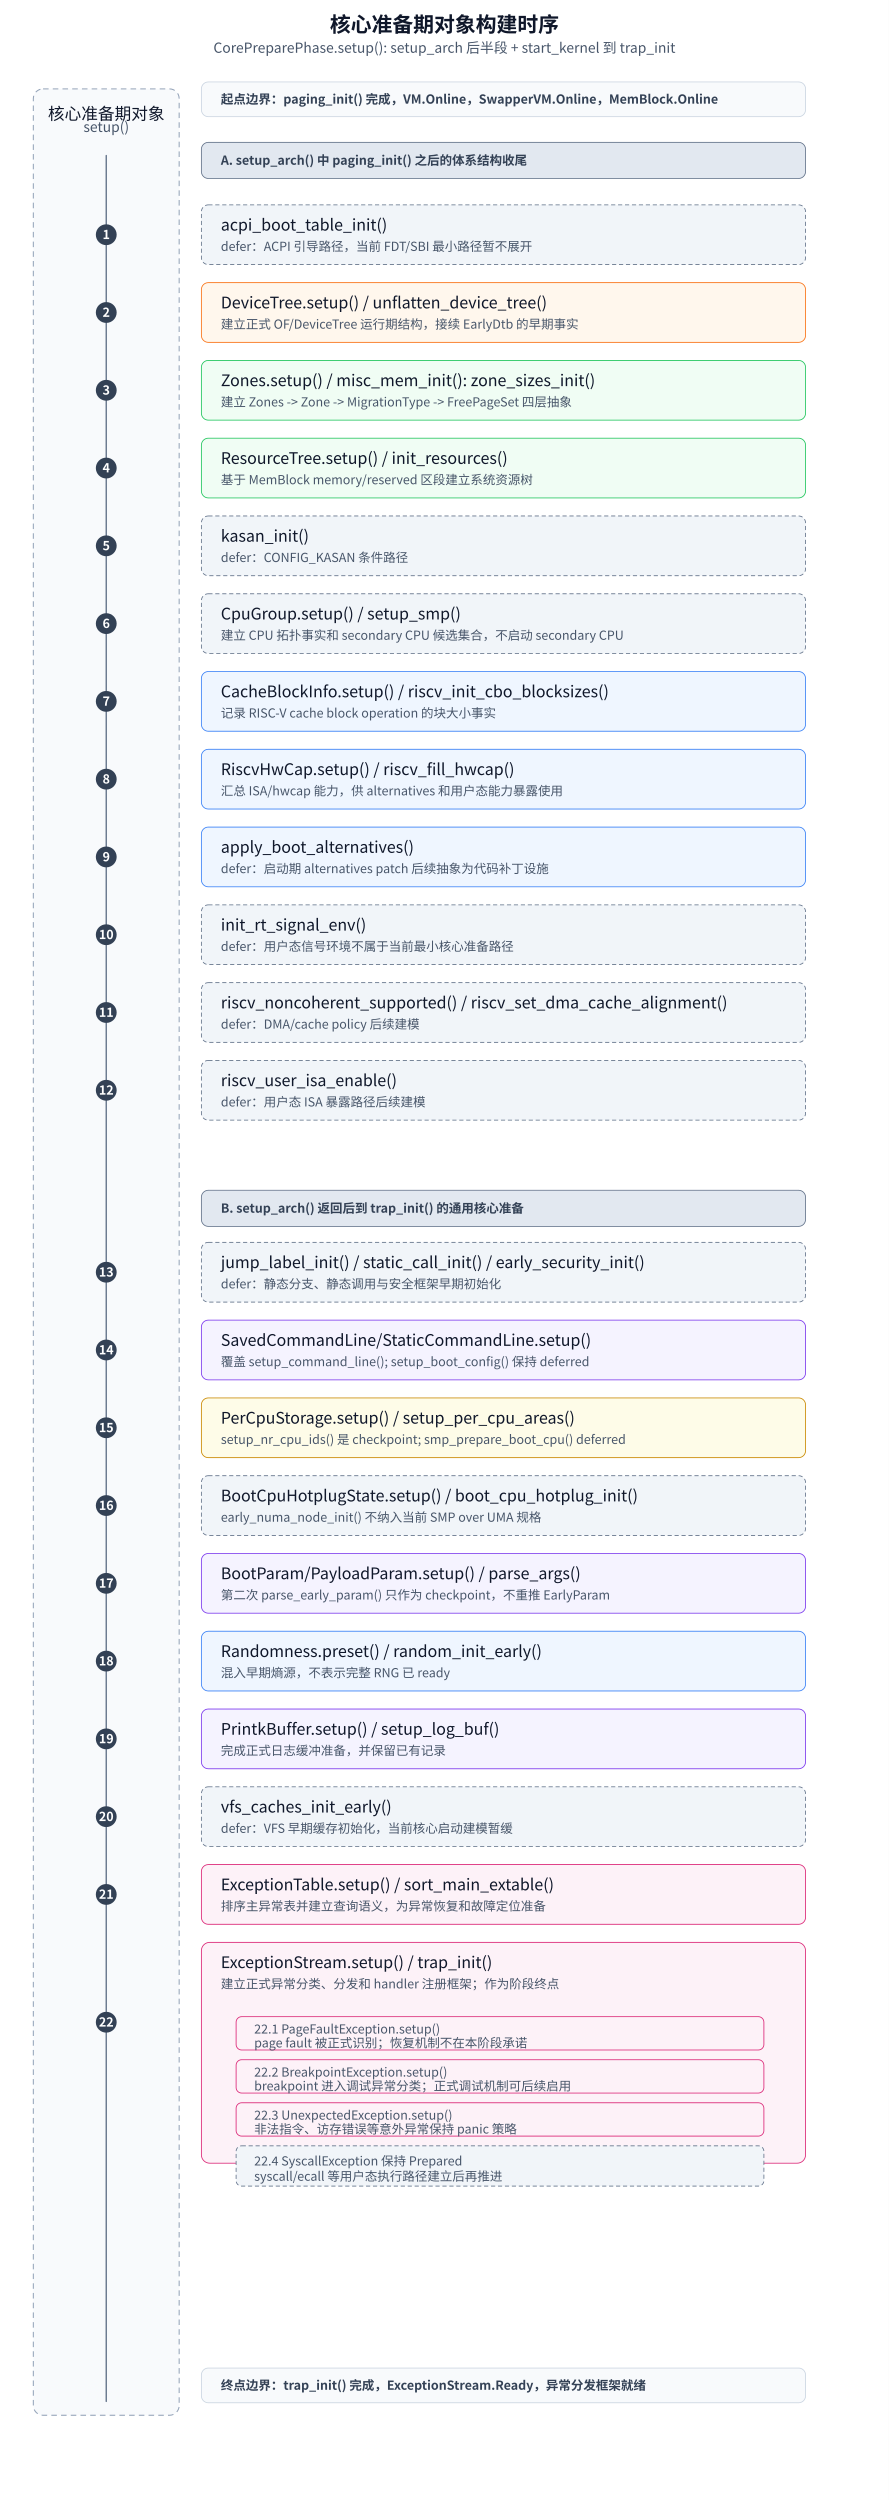
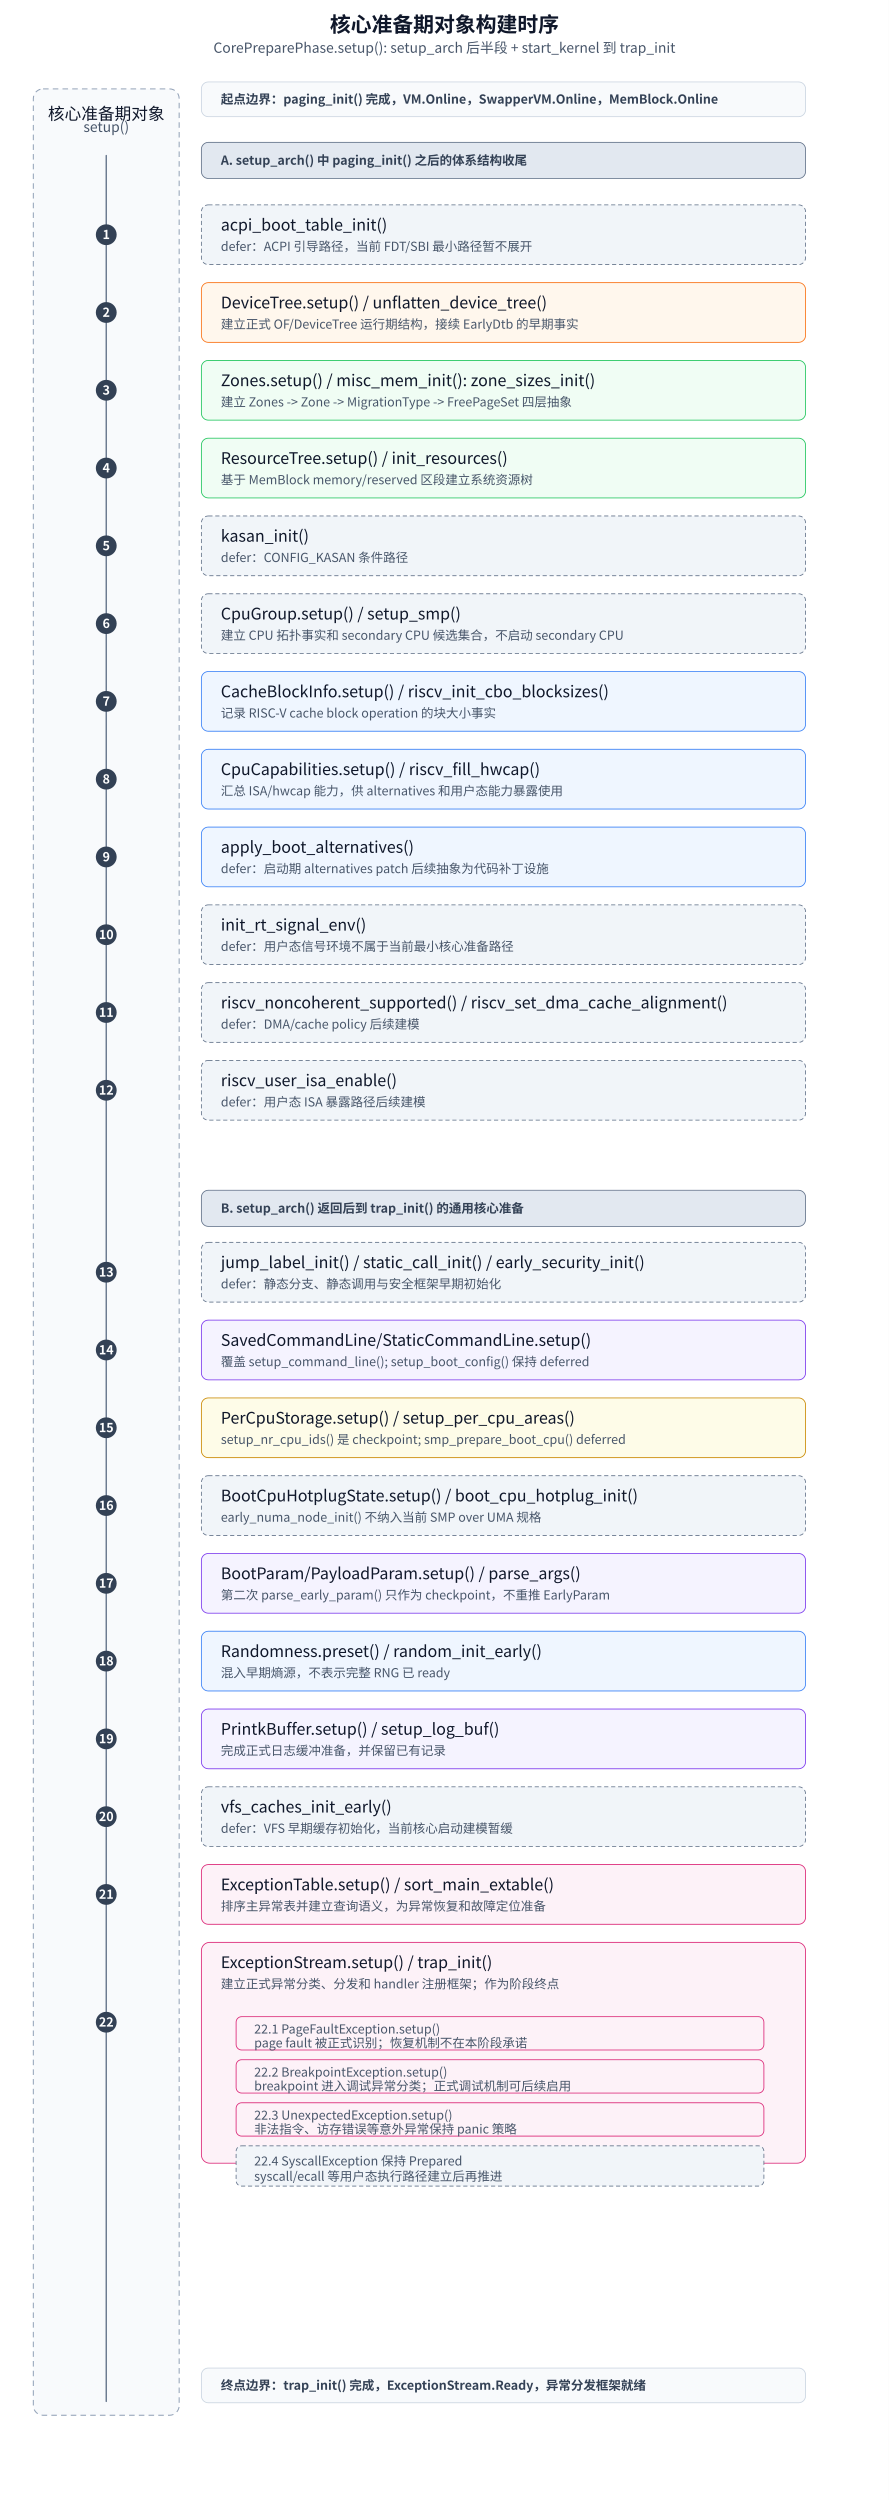
<svg xmlns="http://www.w3.org/2000/svg" width="1280" height="3600" viewBox="0 0 1280 3600" role="img" aria-labelledby="title desc">
  <defs>
    <style>
      text {
        font-family: "Microsoft YaHei", "Noto Sans CJK SC", "Source Han Sans SC", Arial, sans-serif;
        fill: #0f172a;
      }
      .title { font-size: 30px; font-weight: 600; }
      .subtitle { font-size: 20px; fill: #475569; }
      .lane { fill: #f8fafc; stroke: #94a3b8; stroke-width: 1.5; stroke-dasharray: 8 6; }
      .box { fill: #ffffff; stroke: #334155; stroke-width: 1.2; }
      .stage { fill: #f8fafc; stroke: #cbd5e1; stroke-width: 1.2; }
      .platform { fill: #fff7ed; stroke: #f97316; }
      .memory { fill: #f0fdf4; stroke: #22c55e; }
      .arch { fill: #eff6ff; stroke: #3b82f6; }
      .cpu { fill: #fefce8; stroke: #ca8a04; }
      .param { fill: #f5f3ff; stroke: #7c3aed; }
      .trap { fill: #fdf2f8; stroke: #db2777; }
      .defer { fill: #f1f5f9; stroke: #64748b; stroke-dasharray: 6 4; }
      .obj { font-size: 24px; font-weight: 500; dominant-baseline: middle; }
      .line1 { font-size: 23px; font-weight: 500; dominant-baseline: middle; }
      .line2 { font-size: 18px; fill: #475569; dominant-baseline: middle; }
      .boundary { font-size: 18px; font-weight: 600; fill: #334155; dominant-baseline: middle; }
      .num { font-size: 18px; font-weight: 600; fill: #ffffff; text-anchor: middle; dominant-baseline: middle; }
      .timeline { stroke: #64748b; stroke-width: 2; stroke-linecap: round; }
      .dot { fill: #334155; }
      .split { fill: #e2e8f0; stroke: #64748b; stroke-width: 1.2; }
    </style>
  </defs>
  <rect x="0" y="0" width="1280" height="3600" fill="#ffffff" />
  <text x="640" y="46" text-anchor="middle" class="title">核心准备期对象构建时序</text>
  <text x="640" y="76" text-anchor="middle" class="subtitle">CorePreparePhase.setup(): setup_arch 后半段 + start_kernel 到 trap_init</text>
  <rect x="48" y="128" width="210" height="3350" rx="14" class="lane" />
  <text x="153" y="164" text-anchor="middle" class="obj">核心准备期对象</text>
  <text x="153" y="190" text-anchor="middle" class="subtitle">setup()</text>
  <line x1="153" y1="224" x2="153" y2="3458" class="timeline" />
  <rect x="290" y="118" width="870" height="50" rx="10" class="stage" />
  <text x="318" y="143" class="boundary">起点边界：paging_init() 完成，VM.Online，SwapperVM.Online，MemBlock.Online</text>
  <rect x="290" y="205" width="870" height="52" rx="10" class="split" />
  <text x="318" y="231" class="boundary">A. setup_arch() 中 paging_init() 之后的体系结构收尾</text>
  <g transform="translate(0 90)">
    <circle cx="153" cy="248" r="15" class="dot" />
    <text x="153" y="248" class="num">1</text>
    <rect x="290" y="205" width="870" height="86" rx="10" class="box defer" />
    <text x="318" y="234" class="line1">acpi_boot_table_init()</text>
    <text x="318" y="265" class="line2">defer：ACPI 引导路径，当前 FDT/SBI 最小路径暂不展开</text>
  </g>
  <g transform="translate(0 202)">
    <circle cx="153" cy="248" r="15" class="dot" />
    <text x="153" y="248" class="num">2</text>
    <rect x="290" y="205" width="870" height="86" rx="10" class="box platform" />
    <text x="318" y="234" class="line1">DeviceTree.setup() / unflatten_device_tree()</text>
    <text x="318" y="265" class="line2">建立正式 OF/DeviceTree 运行期结构，接续 EarlyDtb 的早期事实</text>
  </g>
  <g transform="translate(0 314)">
    <circle cx="153" cy="248" r="15" class="dot" />
    <text x="153" y="248" class="num">3</text>
    <rect x="290" y="205" width="870" height="86" rx="10" class="box memory" />
    <text x="318" y="234" class="line1">Zones.setup() / misc_mem_init(): zone_sizes_init()</text>
    <text x="318" y="265" class="line2">建立 Zones -&gt; Zone -&gt; MigrationType -&gt; FreePageSet 四层抽象</text>
  </g>
  <g transform="translate(0 426)">
    <circle cx="153" cy="248" r="15" class="dot" />
    <text x="153" y="248" class="num">4</text>
    <rect x="290" y="205" width="870" height="86" rx="10" class="box memory" />
    <text x="318" y="234" class="line1">ResourceTree.setup() / init_resources()</text>
    <text x="318" y="265" class="line2">基于 MemBlock memory/reserved 区段建立系统资源树</text>
  </g>
  <g transform="translate(0 538)">
    <circle cx="153" cy="248" r="15" class="dot" />
    <text x="153" y="248" class="num">5</text>
    <rect x="290" y="205" width="870" height="86" rx="10" class="box defer" />
    <text x="318" y="234" class="line1">kasan_init()</text>
    <text x="318" y="265" class="line2">defer：CONFIG_KASAN 条件路径</text>
  </g>
  <g transform="translate(0 650)">
    <circle cx="153" cy="248" r="15" class="dot" />
    <text x="153" y="248" class="num">6</text>
    <rect x="290" y="205" width="870" height="86" rx="10" class="box defer" />
    <text x="318" y="234" class="line1">CpuGroup.setup() / setup_smp()</text>
    <text x="318" y="265" class="line2">建立 CPU 拓扑事实和 secondary CPU 候选集合，不启动 secondary CPU</text>
  </g>
  <g transform="translate(0 762)">
    <circle cx="153" cy="248" r="15" class="dot" />
    <text x="153" y="248" class="num">7</text>
    <rect x="290" y="205" width="870" height="86" rx="10" class="box arch" />
    <text x="318" y="234" class="line1">CacheBlockInfo.setup() / riscv_init_cbo_blocksizes()</text>
    <text x="318" y="265" class="line2">记录 RISC-V cache block operation 的块大小事实</text>
  </g>
  <g transform="translate(0 874)">
    <circle cx="153" cy="248" r="15" class="dot" />
    <text x="153" y="248" class="num">8</text>
    <rect x="290" y="205" width="870" height="86" rx="10" class="box arch" />
-     <text x="318" y="234" class="line1">RiscvHwCap.setup() / riscv_fill_hwcap()</text>
+     <text x="318" y="234" class="line1">CpuCapabilities.setup() / riscv_fill_hwcap()</text>
    <text x="318" y="265" class="line2">汇总 ISA/hwcap 能力，供 alternatives 和用户态能力暴露使用</text>
  </g>
  <g transform="translate(0 986)">
    <circle cx="153" cy="248" r="15" class="dot" />
    <text x="153" y="248" class="num">9</text>
    <rect x="290" y="205" width="870" height="86" rx="10" class="box arch" />
    <text x="318" y="234" class="line1">apply_boot_alternatives()</text>
    <text x="318" y="265" class="line2">defer：启动期 alternatives patch 后续抽象为代码补丁设施</text>
  </g>
  <g transform="translate(0 1098)">
    <circle cx="153" cy="248" r="15" class="dot" />
    <text x="153" y="248" class="num">10</text>
    <rect x="290" y="205" width="870" height="86" rx="10" class="box defer" />
    <text x="318" y="234" class="line1">init_rt_signal_env()</text>
    <text x="318" y="265" class="line2">defer：用户态信号环境不属于当前最小核心准备路径</text>
  </g>
  <g transform="translate(0 1210)">
    <circle cx="153" cy="248" r="15" class="dot" />
    <text x="153" y="248" class="num">11</text>
    <rect x="290" y="205" width="870" height="86" rx="10" class="box defer" />
    <text x="318" y="234" class="line1">riscv_noncoherent_supported() / riscv_set_dma_cache_alignment()</text>
    <text x="318" y="265" class="line2">defer：DMA/cache policy 后续建模</text>
  </g>
  <g transform="translate(0 1322)">
    <circle cx="153" cy="248" r="15" class="dot" />
    <text x="153" y="248" class="num">12</text>
    <rect x="290" y="205" width="870" height="86" rx="10" class="box defer" />
    <text x="318" y="234" class="line1">riscv_user_isa_enable()</text>
    <text x="318" y="265" class="line2">defer：用户态 ISA 暴露路径后续建模</text>
  </g>
  <rect x="290" y="1714" width="870" height="52" rx="10" class="split" />
  <text x="318" y="1740" class="boundary">B. setup_arch() 返回后到 trap_init() 的通用核心准备</text>
  <g transform="translate(0 1584)">
    <circle cx="153" cy="248" r="15" class="dot" />
    <text x="153" y="248" class="num">13</text>
    <rect x="290" y="205" width="870" height="86" rx="10" class="box defer" />
    <text x="318" y="234" class="line1">jump_label_init() / static_call_init() / early_security_init()</text>
    <text x="318" y="265" class="line2">defer：静态分支、静态调用与安全框架早期初始化</text>
  </g>
  <g transform="translate(0 1696)">
    <circle cx="153" cy="248" r="15" class="dot" />
    <text x="153" y="248" class="num">14</text>
    <rect x="290" y="205" width="870" height="86" rx="10" class="box param" />
    <text x="318" y="234" class="line1">SavedCommandLine/StaticCommandLine.setup()</text>
    <text x="318" y="265" class="line2">覆盖 setup_command_line(); setup_boot_config() 保持 deferred</text>
  </g>
  <g transform="translate(0 1808)">
    <circle cx="153" cy="248" r="15" class="dot" />
    <text x="153" y="248" class="num">15</text>
    <rect x="290" y="205" width="870" height="86" rx="10" class="box cpu" />
    <text x="318" y="234" class="line1">PerCpuStorage.setup() / setup_per_cpu_areas()</text>
    <text x="318" y="265" class="line2">setup_nr_cpu_ids() 是 checkpoint; smp_prepare_boot_cpu() deferred</text>
  </g>
  <g transform="translate(0 1920)">
    <circle cx="153" cy="248" r="15" class="dot" />
    <text x="153" y="248" class="num">16</text>
    <rect x="290" y="205" width="870" height="86" rx="10" class="box defer" />
    <text x="318" y="234" class="line1">BootCpuHotplugState.setup() / boot_cpu_hotplug_init()</text>
    <text x="318" y="265" class="line2">early_numa_node_init() 不纳入当前 SMP over UMA 规格</text>
  </g>
  <g transform="translate(0 2032)">
    <circle cx="153" cy="248" r="15" class="dot" />
    <text x="153" y="248" class="num">17</text>
    <rect x="290" y="205" width="870" height="86" rx="10" class="box param" />
    <text x="318" y="234" class="line1">BootParam/PayloadParam.setup() / parse_args()</text>
    <text x="318" y="265" class="line2">第二次 parse_early_param() 只作为 checkpoint，不重推 EarlyParam</text>
  </g>
  <g transform="translate(0 2144)">
    <circle cx="153" cy="248" r="15" class="dot" />
    <text x="153" y="248" class="num">18</text>
    <rect x="290" y="205" width="870" height="86" rx="10" class="box arch" />
    <text x="318" y="234" class="line1">Randomness.preset() / random_init_early()</text>
    <text x="318" y="265" class="line2">混入早期熵源，不表示完整 RNG 已 ready</text>
  </g>
  <g transform="translate(0 2256)">
    <circle cx="153" cy="248" r="15" class="dot" />
    <text x="153" y="248" class="num">19</text>
    <rect x="290" y="205" width="870" height="86" rx="10" class="box param" />
    <text x="318" y="234" class="line1">PrintkBuffer.setup() / setup_log_buf()</text>
    <text x="318" y="265" class="line2">完成正式日志缓冲准备，并保留已有记录</text>
  </g>
  <g transform="translate(0 2368)">
    <circle cx="153" cy="248" r="15" class="dot" />
    <text x="153" y="248" class="num">20</text>
    <rect x="290" y="205" width="870" height="86" rx="10" class="box defer" />
    <text x="318" y="234" class="line1">vfs_caches_init_early()</text>
    <text x="318" y="265" class="line2">defer：VFS 早期缓存初始化，当前核心启动建模暂缓</text>
  </g>
  <g transform="translate(0 2480)">
    <circle cx="153" cy="248" r="15" class="dot" />
    <text x="153" y="248" class="num">21</text>
    <rect x="290" y="205" width="870" height="86" rx="10" class="box trap" />
    <text x="318" y="234" class="line1">ExceptionTable.setup() / sort_main_extable()</text>
    <text x="318" y="265" class="line2">排序主异常表并建立查询语义，为异常恢复和故障定位准备</text>
  </g>
  <g transform="translate(0 2592)">
    <circle cx="153" cy="320" r="15" class="dot" />
    <text x="153" y="320" class="num">22</text>
    <rect x="290" y="205" width="870" height="318" rx="12" class="box trap" />
    <text x="318" y="234" class="line1">ExceptionStream.setup() / trap_init()</text>
    <text x="318" y="265" class="line2">建立正式异常分类、分发和 handler 注册框架；作为阶段终点</text>
    <rect x="340" y="312" width="760" height="48" rx="8" class="box trap" />
    <text x="366" y="330" class="line2">22.1  PageFaultException.setup()</text>
    <text x="366" y="350" class="line2">page fault 被正式识别；恢复机制不在本阶段承诺</text>
    <rect x="340" y="374" width="760" height="48" rx="8" class="box trap" />
    <text x="366" y="392" class="line2">22.2  BreakpointException.setup()</text>
    <text x="366" y="412" class="line2">breakpoint 进入调试异常分类；正式调试机制可后续启用</text>
    <rect x="340" y="436" width="760" height="48" rx="8" class="box trap" />
    <text x="366" y="454" class="line2">22.3  UnexpectedException.setup()</text>
    <text x="366" y="474" class="line2">非法指令、访存错误等意外异常保持 panic 策略</text>
    <rect x="340" y="498" width="760" height="58" rx="8" class="box defer" />
    <text x="366" y="520" class="line2">22.4  SyscallException 保持 Prepared</text>
    <text x="366" y="542" class="line2">syscall/ecall 等用户态执行路径建立后再推进</text>
  </g>
  <rect x="290" y="3410" width="870" height="50" rx="10" class="stage" />
  <text x="318" y="3435" class="boundary">终点边界：trap_init() 完成，ExceptionStream.Ready，异常分发框架就绪</text>
</svg>
